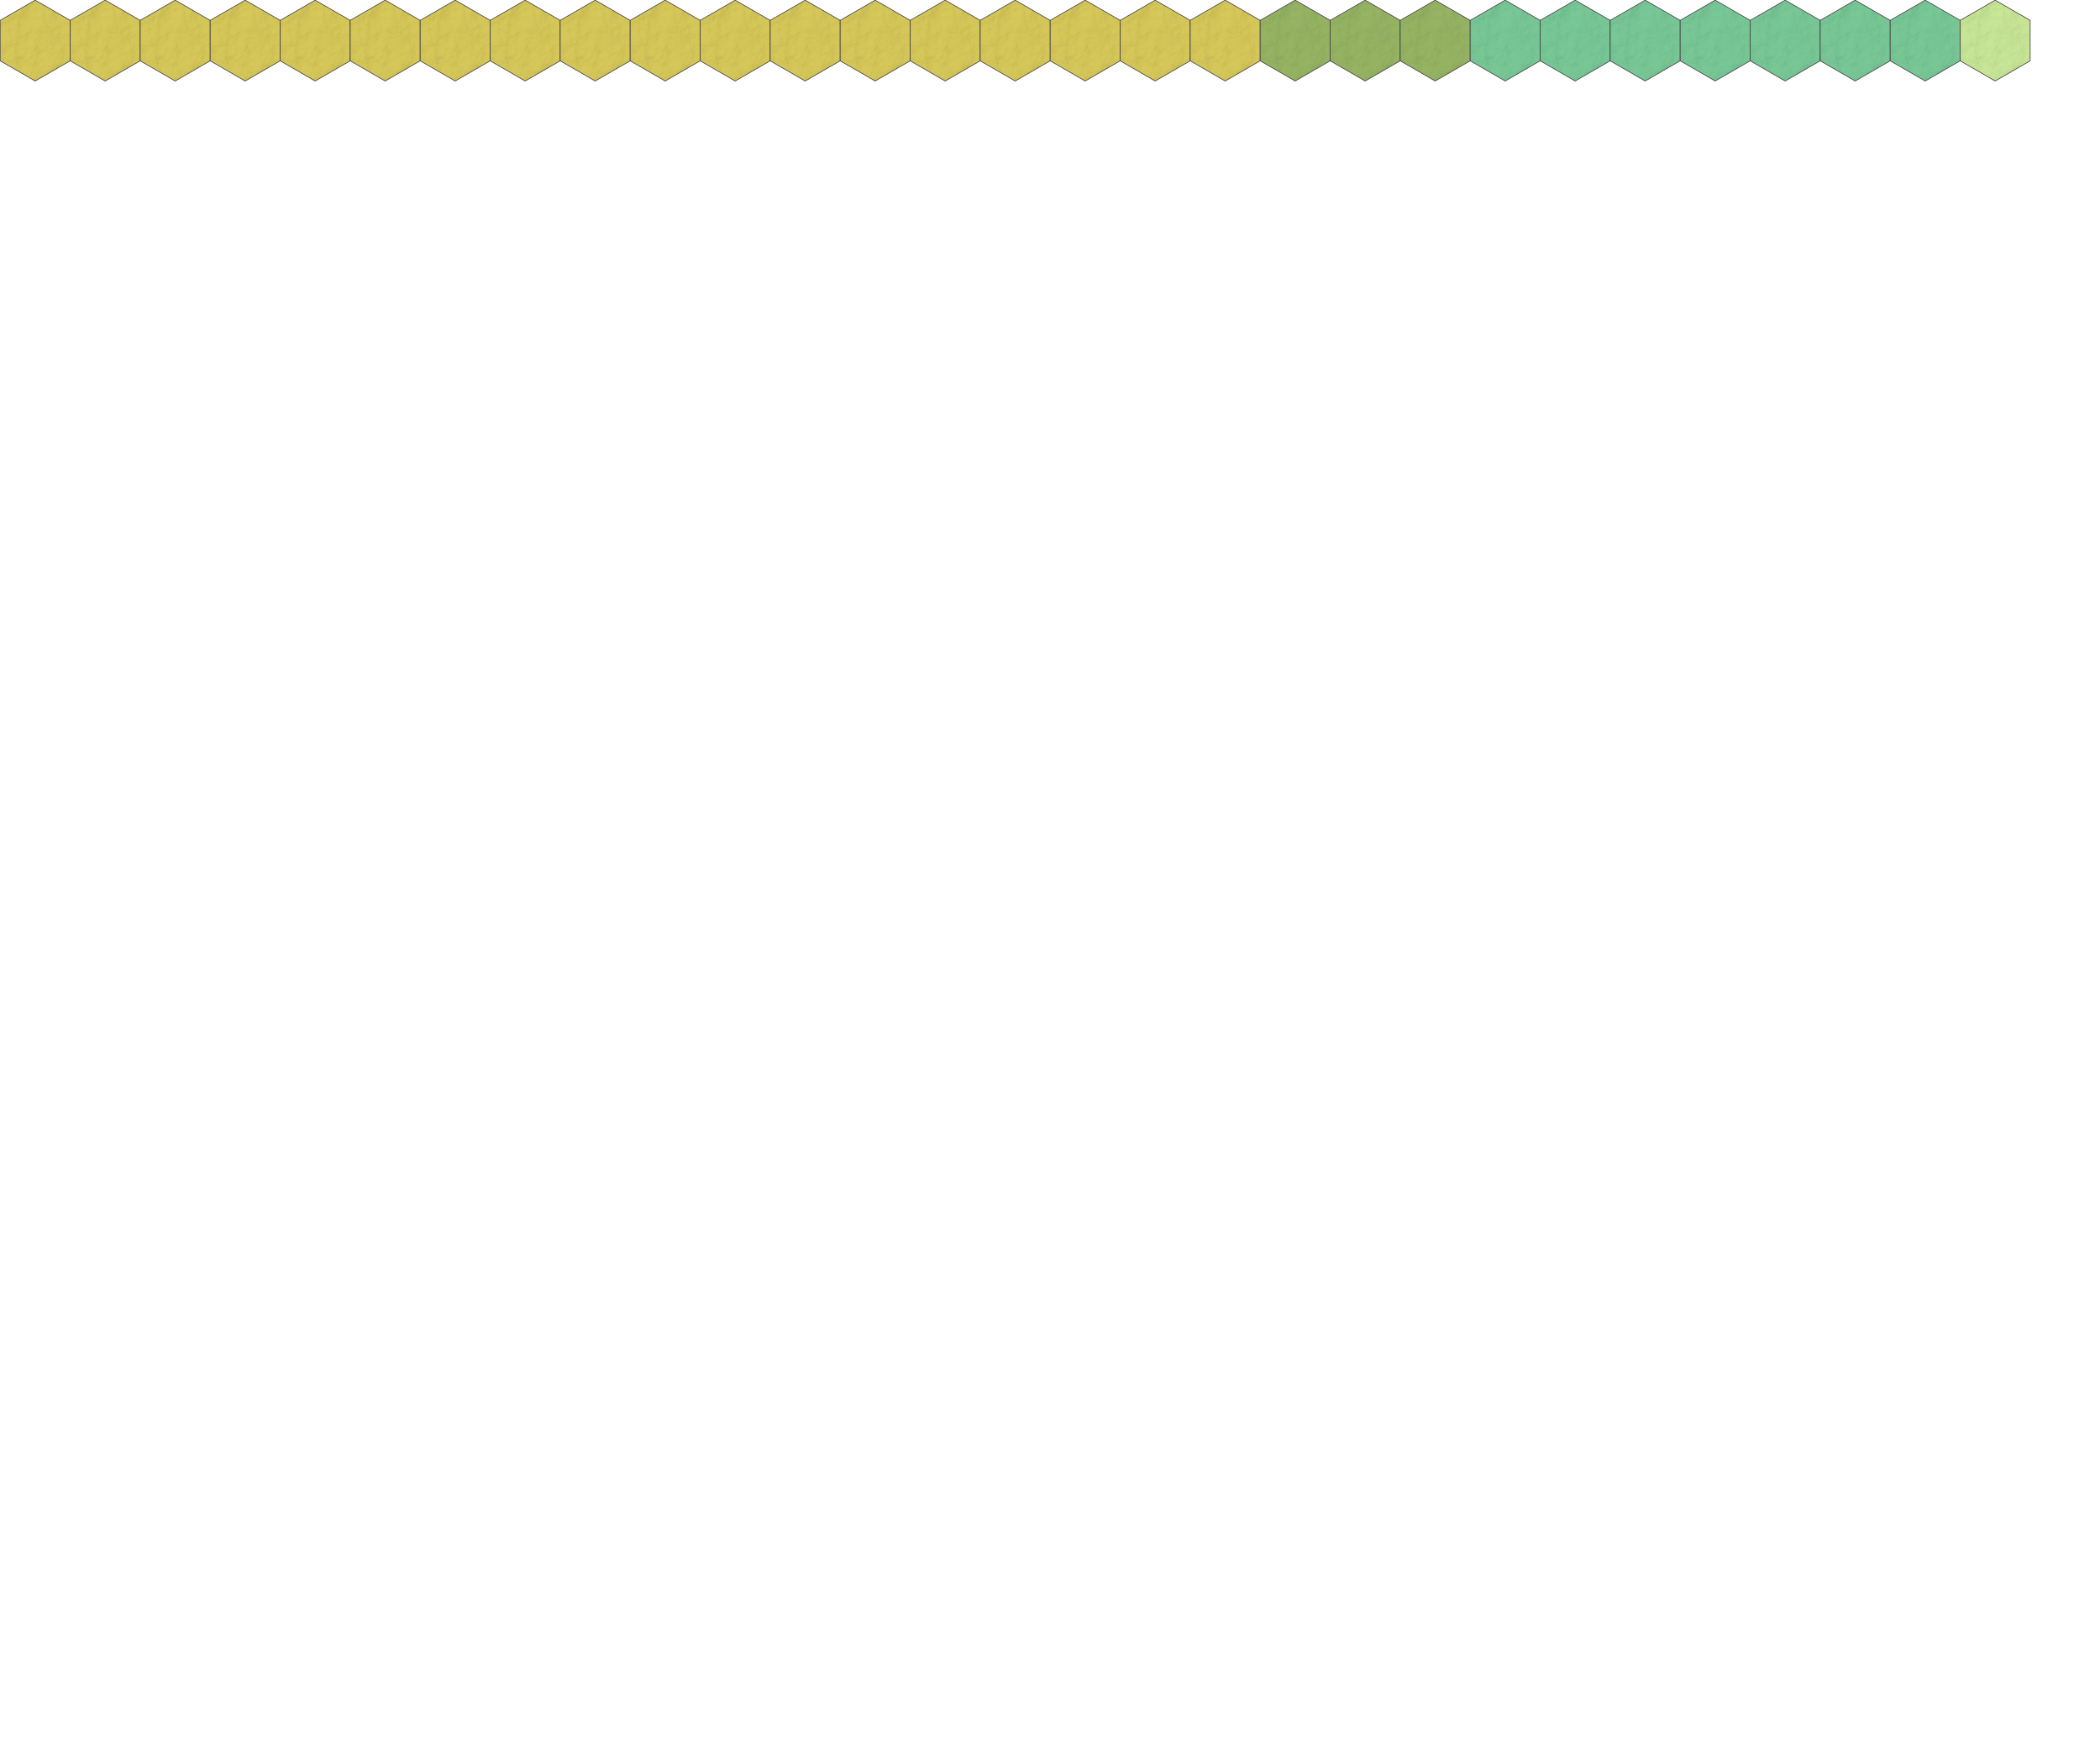
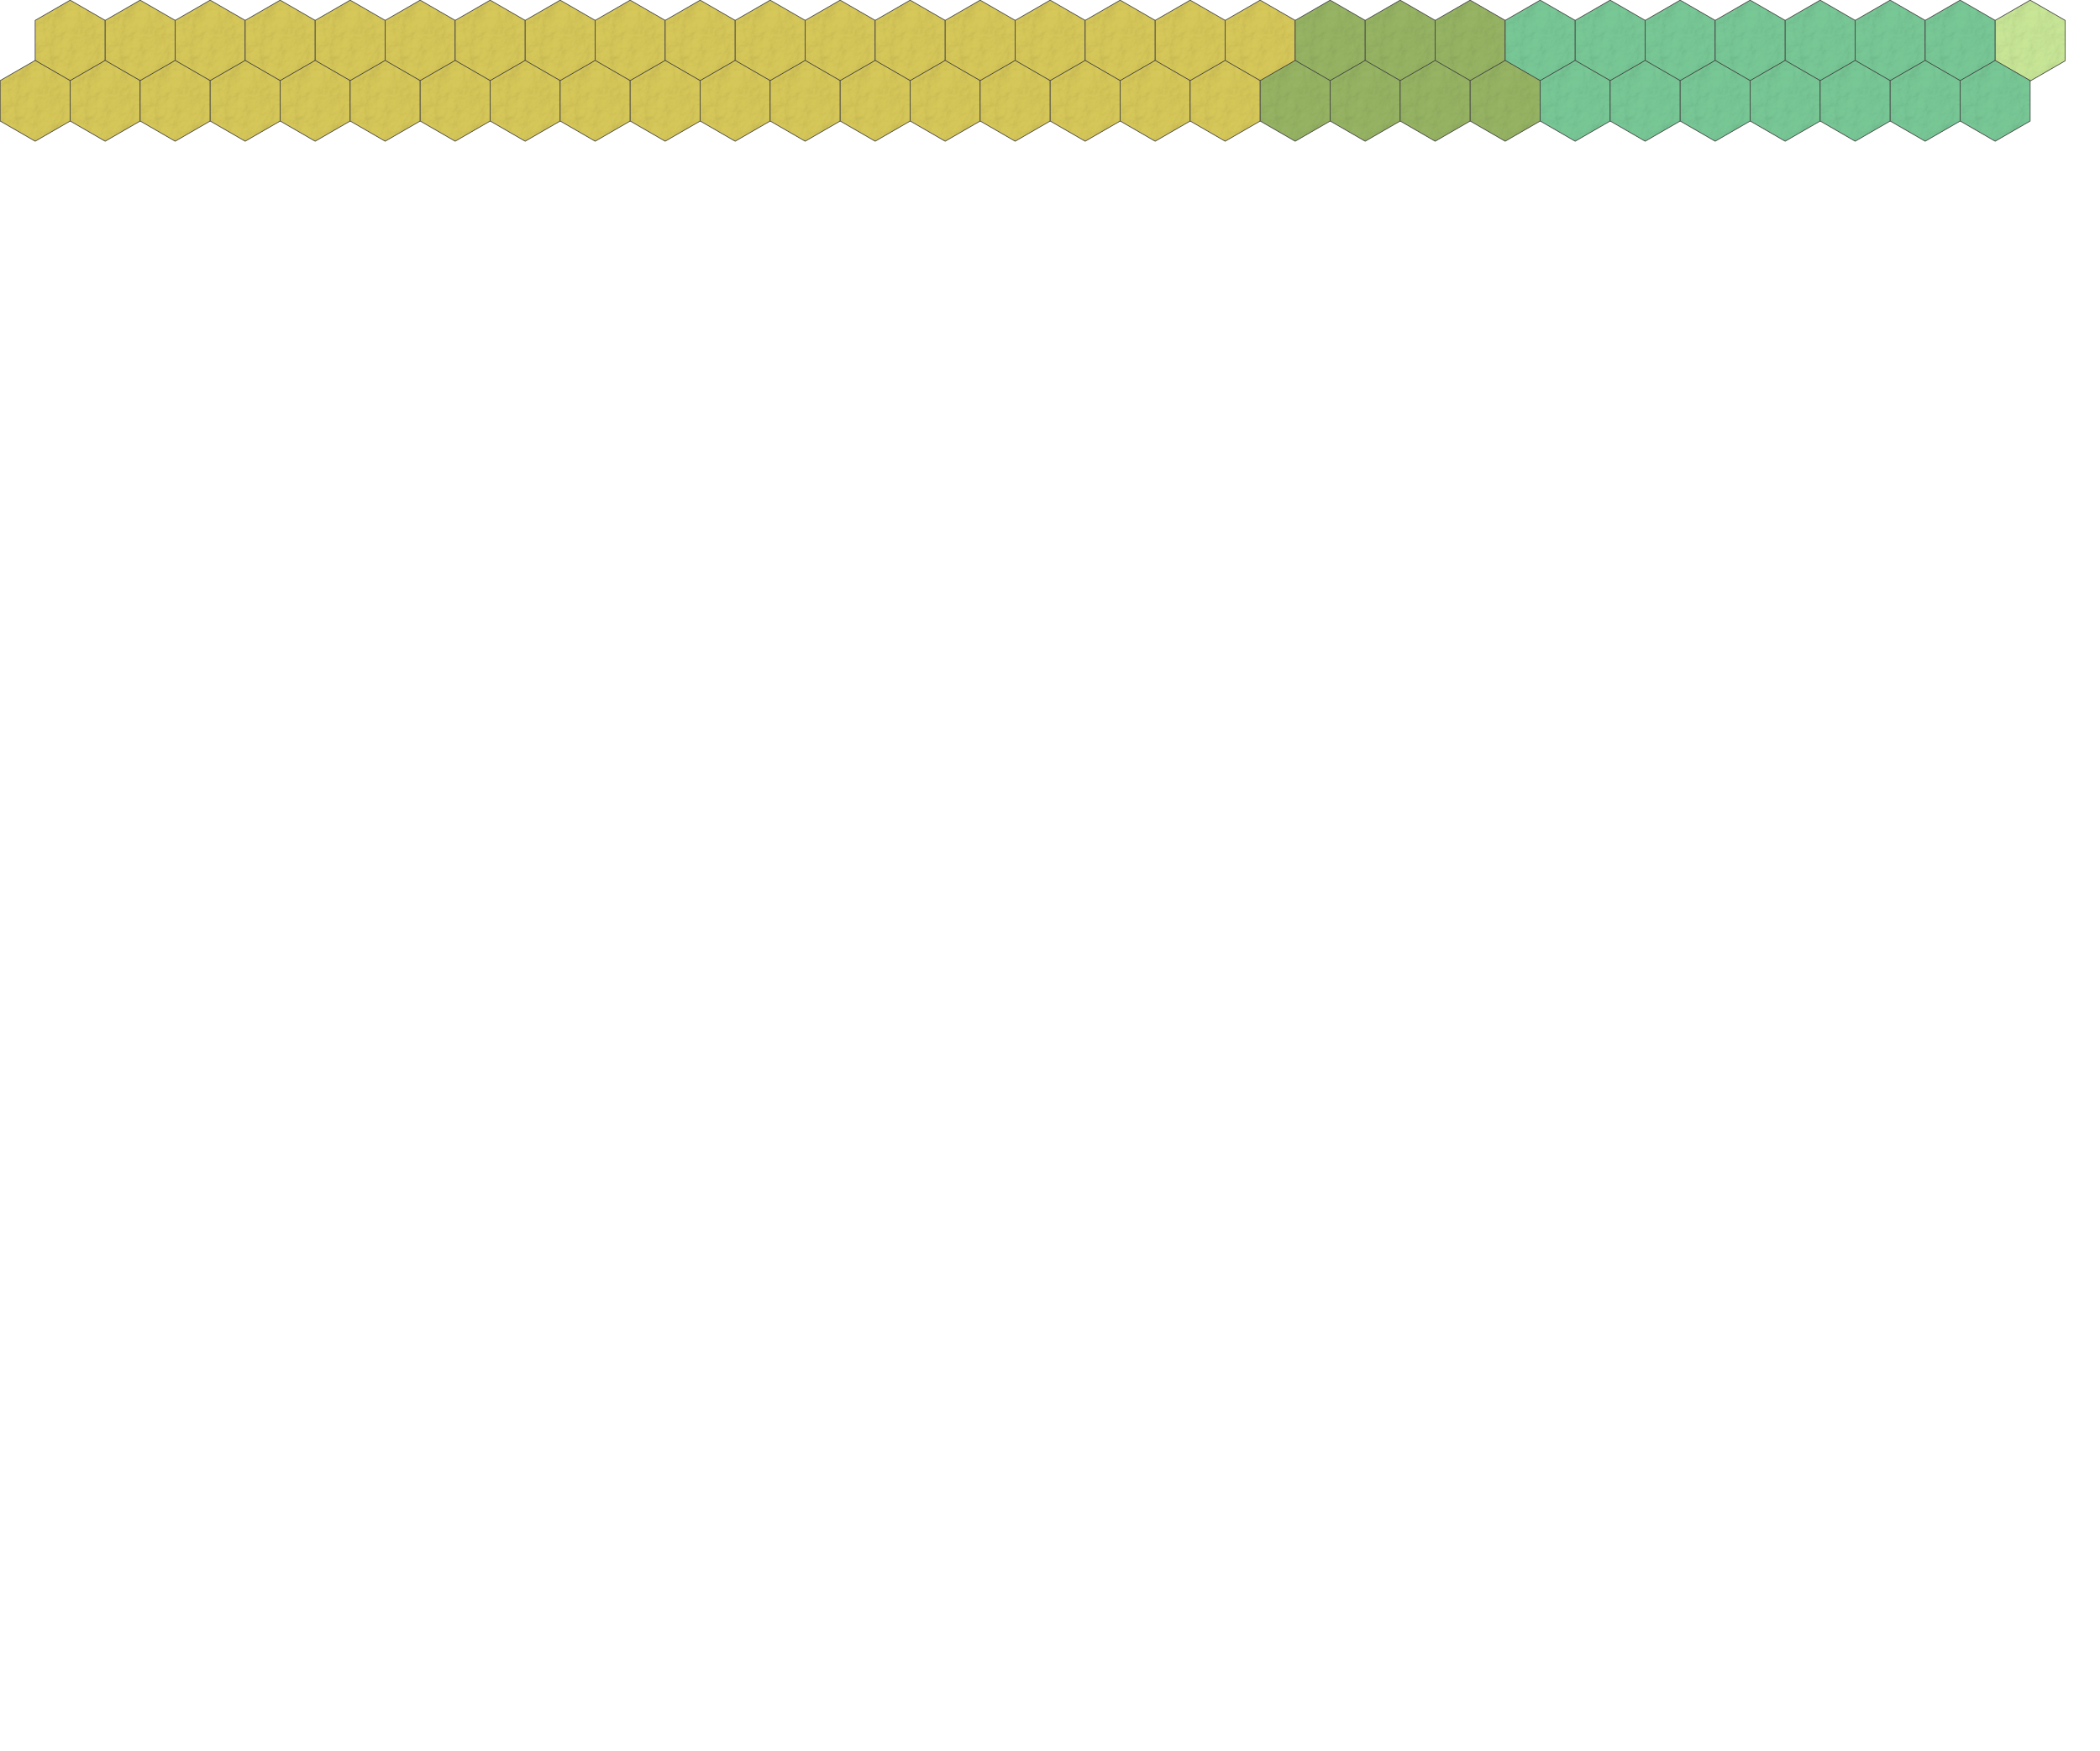
<svg xmlns="http://www.w3.org/2000/svg" xmlns:xlink="http://www.w3.org/1999/xlink" viewBox="0 0 3000 2500">
  <defs>
    <filter id="paper">
      <feTurbulence type="fractalNoise" baseFrequency="0.04" result="noise" numOctaves="5" />
      <feDiffuseLighting in="noise" surfaceScale="2" result="texture">
        <feDistantLight azimuth="45" elevation="75" />
      </feDiffuseLighting>
      <feComposite in="SourceGraphic" in2="texture" operator="arithmetic" k1="1" k2="0" k3="0" k4="0" />
    </filter>
    <polygon id="level5" filter="url(#paper)" fill="rgb(200,125,80)" stroke="#444444" points="50.24,0.25 100.23,29.112 100.23,86.835 50.24,115.697 0.25,86.835 0.25,29.112 50.24,0.25" />
    <polygon id="level4" filter="url(#paper)" fill="rgb(215,200,90)" stroke="#444444" points="50.24,0.25 100.23,29.112 100.23,86.835 50.24,115.697 0.25,86.835 0.25,29.112 50.24,0.25" />
    <polygon id="level3" filter="url(#paper)" fill="rgb(150,180,100)" stroke="#444444" points="50.24,0.25 100.23,29.112 100.23,86.835 50.24,115.697 0.25,86.835 0.25,29.112 50.24,0.25" />
    <polygon id="level2" filter="url(#paper)" fill="rgb(120,200,150)" stroke="#444444" points="50.24,0.25 100.23,29.112 100.23,86.835 50.24,115.697 0.25,86.835 0.25,29.112 50.24,0.25" />
    <polygon id="level1" filter="url(#paper)" fill="rgb(200,230,150)" stroke="#444444" points="50.24,0.25 100.23,29.112 100.23,86.835 50.24,115.697 0.25,86.835 0.25,29.112 50.24,0.25" />
  </defs>
  <g id="row1">
-     <use id="0129" xlink:href="#level4" />
-     <use id="0128" xlink:href="#level4" transform="translate(100,0)" />
-     <use id="0127" xlink:href="#level4" transform="translate(200,0)" />
-     <use id="0126" xlink:href="#level4" transform="translate(300,0)" />
-     <use id="0125" xlink:href="#level4" transform="translate(400,0)" />
-     <use id="0124" xlink:href="#level4" transform="translate(500,0)" />
-     <use id="0123" xlink:href="#level4" transform="translate(600,0)" />
-     <use id="0122" xlink:href="#level4" transform="translate(700,0)" />
-     <use id="0121" xlink:href="#level4" transform="translate(800,0)" />
-     <use id="0120" xlink:href="#level4" transform="translate(900,0)" />
-     <use id="0119" xlink:href="#level4" transform="translate(1000,0)" />
-     <use id="0118" xlink:href="#level4" transform="translate(1100,0)" />
-     <use id="0117" xlink:href="#level4" transform="translate(1200,0)" />
-     <use id="0116" xlink:href="#level4" transform="translate(1300,0)" />
-     <use id="0115" xlink:href="#level4" transform="translate(1400,0)" />
-     <use id="0114" xlink:href="#level4" transform="translate(1500,0)" />
-     <use id="0113" xlink:href="#level4" transform="translate(1600,0)" />
-     <use id="0112" xlink:href="#level4" transform="translate(1700,0)" />
-     <use id="0111" xlink:href="#level3" transform="translate(1800,0)" />
-     <use id="0110" xlink:href="#level3" transform="translate(1900,0)" />
-     <use id="0109" xlink:href="#level3" transform="translate(2000,0)" />
-     <use id="0108" xlink:href="#level2" transform="translate(2100,0)" />
-     <use id="0107" xlink:href="#level2" transform="translate(2200,0)" />
-     <use id="0106" xlink:href="#level2" transform="translate(2300,0)" />
-     <use id="0105" xlink:href="#level2" transform="translate(2400,0)" />
-     <use id="0104" xlink:href="#level2" transform="translate(2500,0)" />
-     <use id="0103" xlink:href="#level2" transform="translate(2600,0)" />
-     <use id="0102" xlink:href="#level2" transform="translate(2700,0)" />
-     <use id="0101" xlink:href="#level1" transform="translate(2800,0)" />
+     <use id="0129" xlink:href="#level4" transform="translate(50,0)" />
+     <use id="0128" xlink:href="#level4" transform="translate(150,0)" />
+     <use id="0127" xlink:href="#level4" transform="translate(250,0)" />
+     <use id="0126" xlink:href="#level4" transform="translate(350,0)" />
+     <use id="0125" xlink:href="#level4" transform="translate(450,0)" />
+     <use id="0124" xlink:href="#level4" transform="translate(550,0)" />
+     <use id="0123" xlink:href="#level4" transform="translate(650,0)" />
+     <use id="0122" xlink:href="#level4" transform="translate(750,0)" />
+     <use id="0121" xlink:href="#level4" transform="translate(850,0)" />
+     <use id="0120" xlink:href="#level4" transform="translate(950,0)" />
+     <use id="0119" xlink:href="#level4" transform="translate(1050,0)" />
+     <use id="0118" xlink:href="#level4" transform="translate(1150,0)" />
+     <use id="0117" xlink:href="#level4" transform="translate(1250,0)" />
+     <use id="0116" xlink:href="#level4" transform="translate(1350,0)" />
+     <use id="0115" xlink:href="#level4" transform="translate(1450,0)" />
+     <use id="0114" xlink:href="#level4" transform="translate(1550,0)" />
+     <use id="0113" xlink:href="#level4" transform="translate(1650,0)" />
+     <use id="0112" xlink:href="#level4" transform="translate(1750,0)" />
+     <use id="0111" xlink:href="#level3" transform="translate(1850,0)" />
+     <use id="0110" xlink:href="#level3" transform="translate(1950,0)" />
+     <use id="0109" xlink:href="#level3" transform="translate(2050,0)" />
+     <use id="0108" xlink:href="#level2" transform="translate(2150,0)" />
+     <use id="0107" xlink:href="#level2" transform="translate(2250,0)" />
+     <use id="0106" xlink:href="#level2" transform="translate(2350,0)" />
+     <use id="0105" xlink:href="#level2" transform="translate(2450,0)" />
+     <use id="0104" xlink:href="#level2" transform="translate(2550,0)" />
+     <use id="0103" xlink:href="#level2" transform="translate(2650,0)" />
+     <use id="0102" xlink:href="#level2" transform="translate(2750,0)" />
+     <use id="0101" xlink:href="#level1" transform="translate(2850,0)" />
+   </g>
+   <g id="row2">
+     <use id="0229" xlink:href="#level4" transform="translate(0,86)" />
+     <use id="0228" xlink:href="#level4" transform="translate(100,86)" />
+     <use id="0227" xlink:href="#level4" transform="translate(200,86)" />
+     <use id="0226" xlink:href="#level4" transform="translate(300,86)" />
+     <use id="0225" xlink:href="#level4" transform="translate(400,86)" />
+     <use id="0224" xlink:href="#level4" transform="translate(500,86)" />
+     <use id="0223" xlink:href="#level4" transform="translate(600,86)" />
+     <use id="0222" xlink:href="#level4" transform="translate(700,86)" />
+     <use id="0221" xlink:href="#level4" transform="translate(800,86)" />
+     <use id="0220" xlink:href="#level4" transform="translate(900,86)" />
+     <use id="0219" xlink:href="#level4" transform="translate(1000,86)" />
+     <use id="0218" xlink:href="#level4" transform="translate(1100,86)" />
+     <use id="0217" xlink:href="#level4" transform="translate(1200,86)" />
+     <use id="0216" xlink:href="#level4" transform="translate(1300,86)" />
+     <use id="0215" xlink:href="#level4" transform="translate(1400,86)" />
+     <use id="0214" xlink:href="#level4" transform="translate(1500,86)" />
+     <use id="0213" xlink:href="#level4" transform="translate(1600,86)" />
+     <use id="0212" xlink:href="#level4" transform="translate(1700,86)" />
+     <use id="0211" xlink:href="#level3" transform="translate(1800,86)" />
+     <use id="0210" xlink:href="#level3" transform="translate(1900,86)" />
+     <use id="0209" xlink:href="#level3" transform="translate(2000,86)" />
+     <use id="0208" xlink:href="#level3" transform="translate(2100,86)" />
+     <use id="0207" xlink:href="#level2" transform="translate(2200,86)" />
+     <use id="0206" xlink:href="#level2" transform="translate(2300,86)" />
+     <use id="0205" xlink:href="#level2" transform="translate(2400,86)" />
+     <use id="0204" xlink:href="#level2" transform="translate(2500,86)" />
+     <use id="0203" xlink:href="#level2" transform="translate(2600,86)" />
+     <use id="0202" xlink:href="#level2" transform="translate(2700,86)" />
+     <use id="0201" xlink:href="#level2" transform="translate(2800,86)" />
  </g>
</svg>
